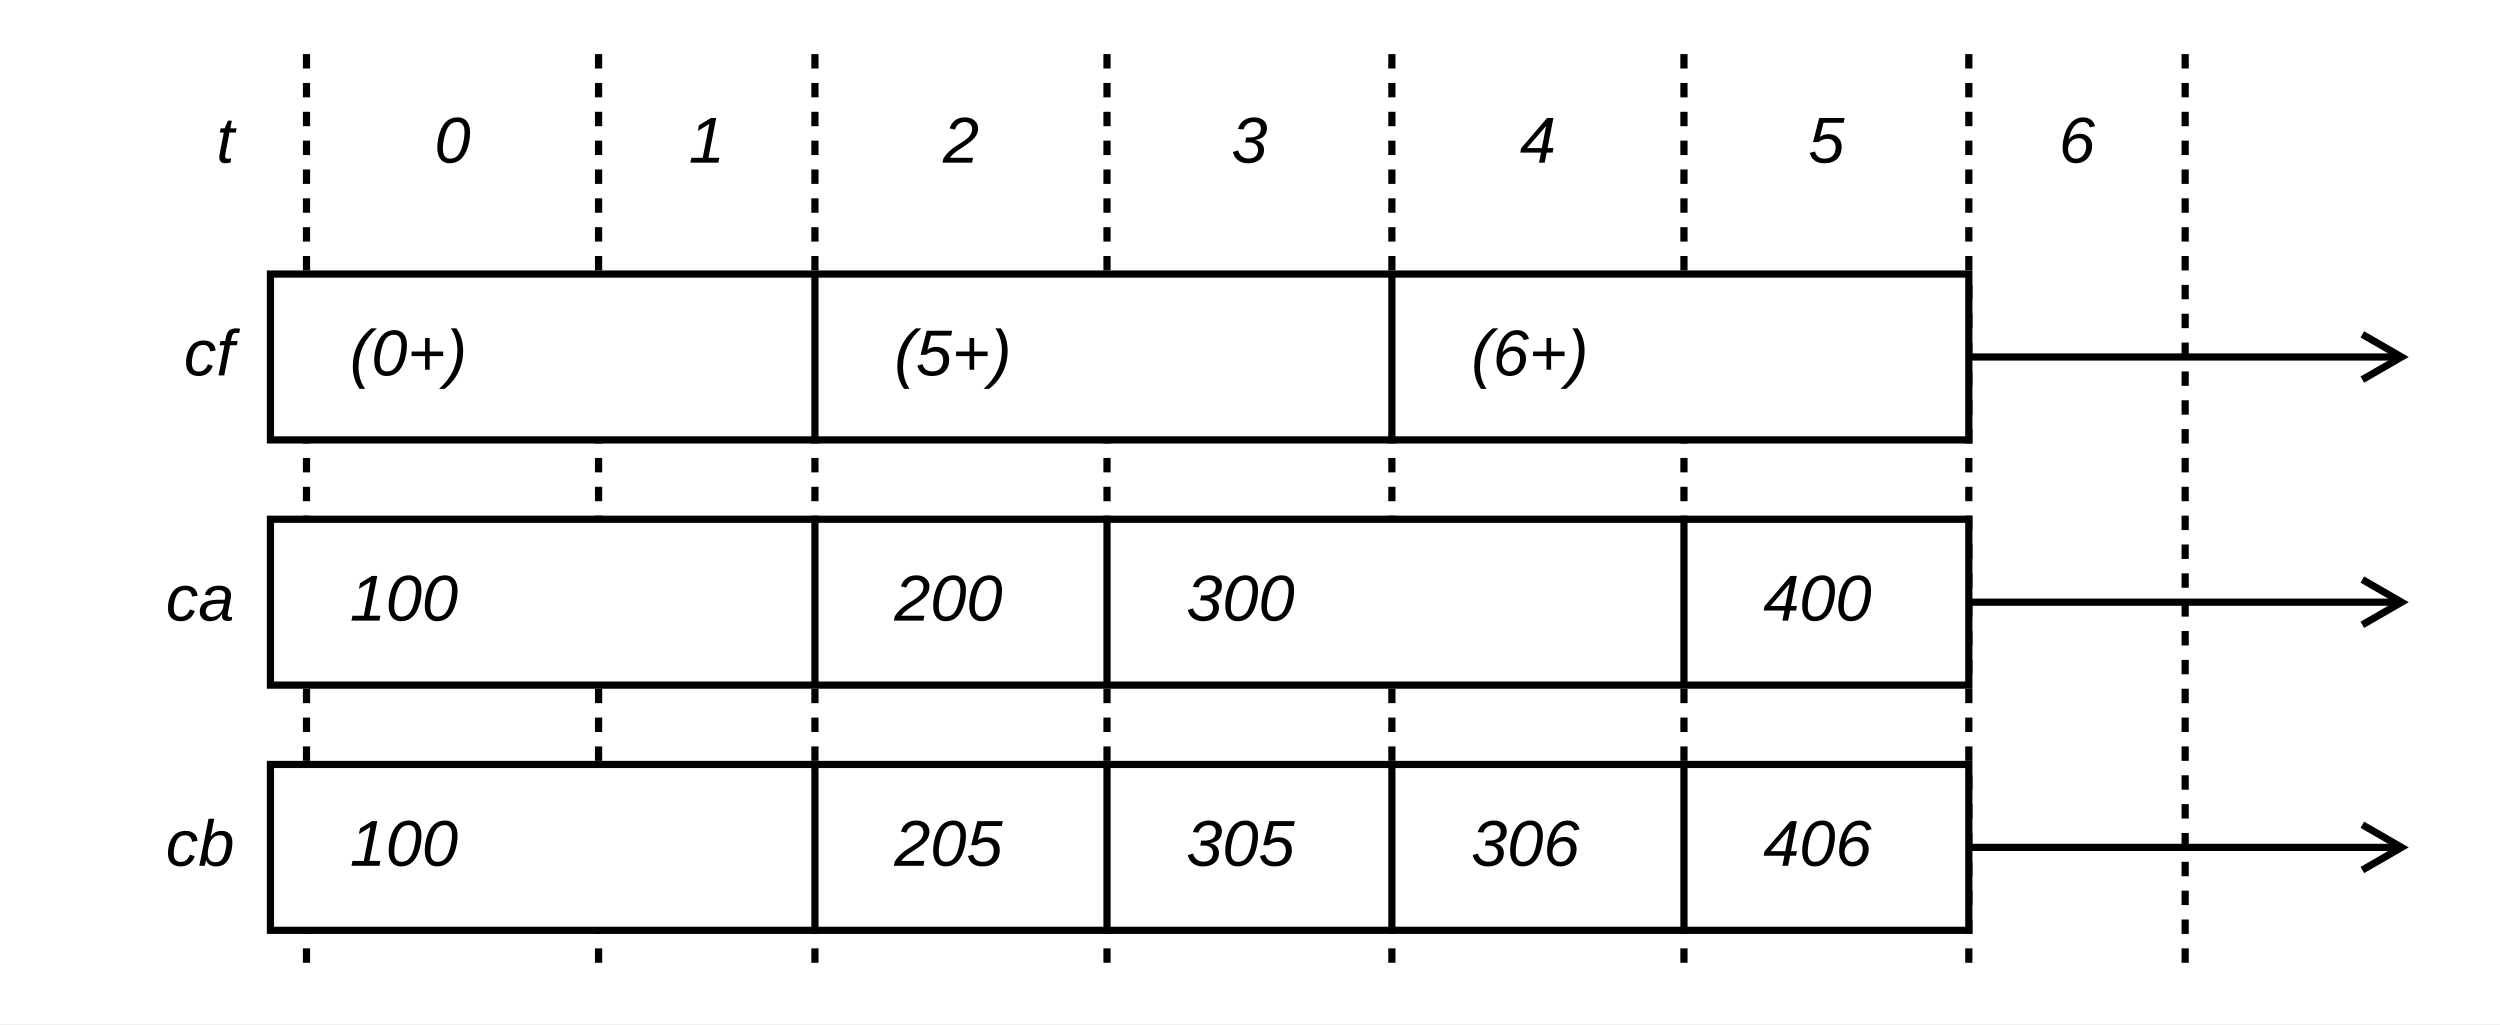
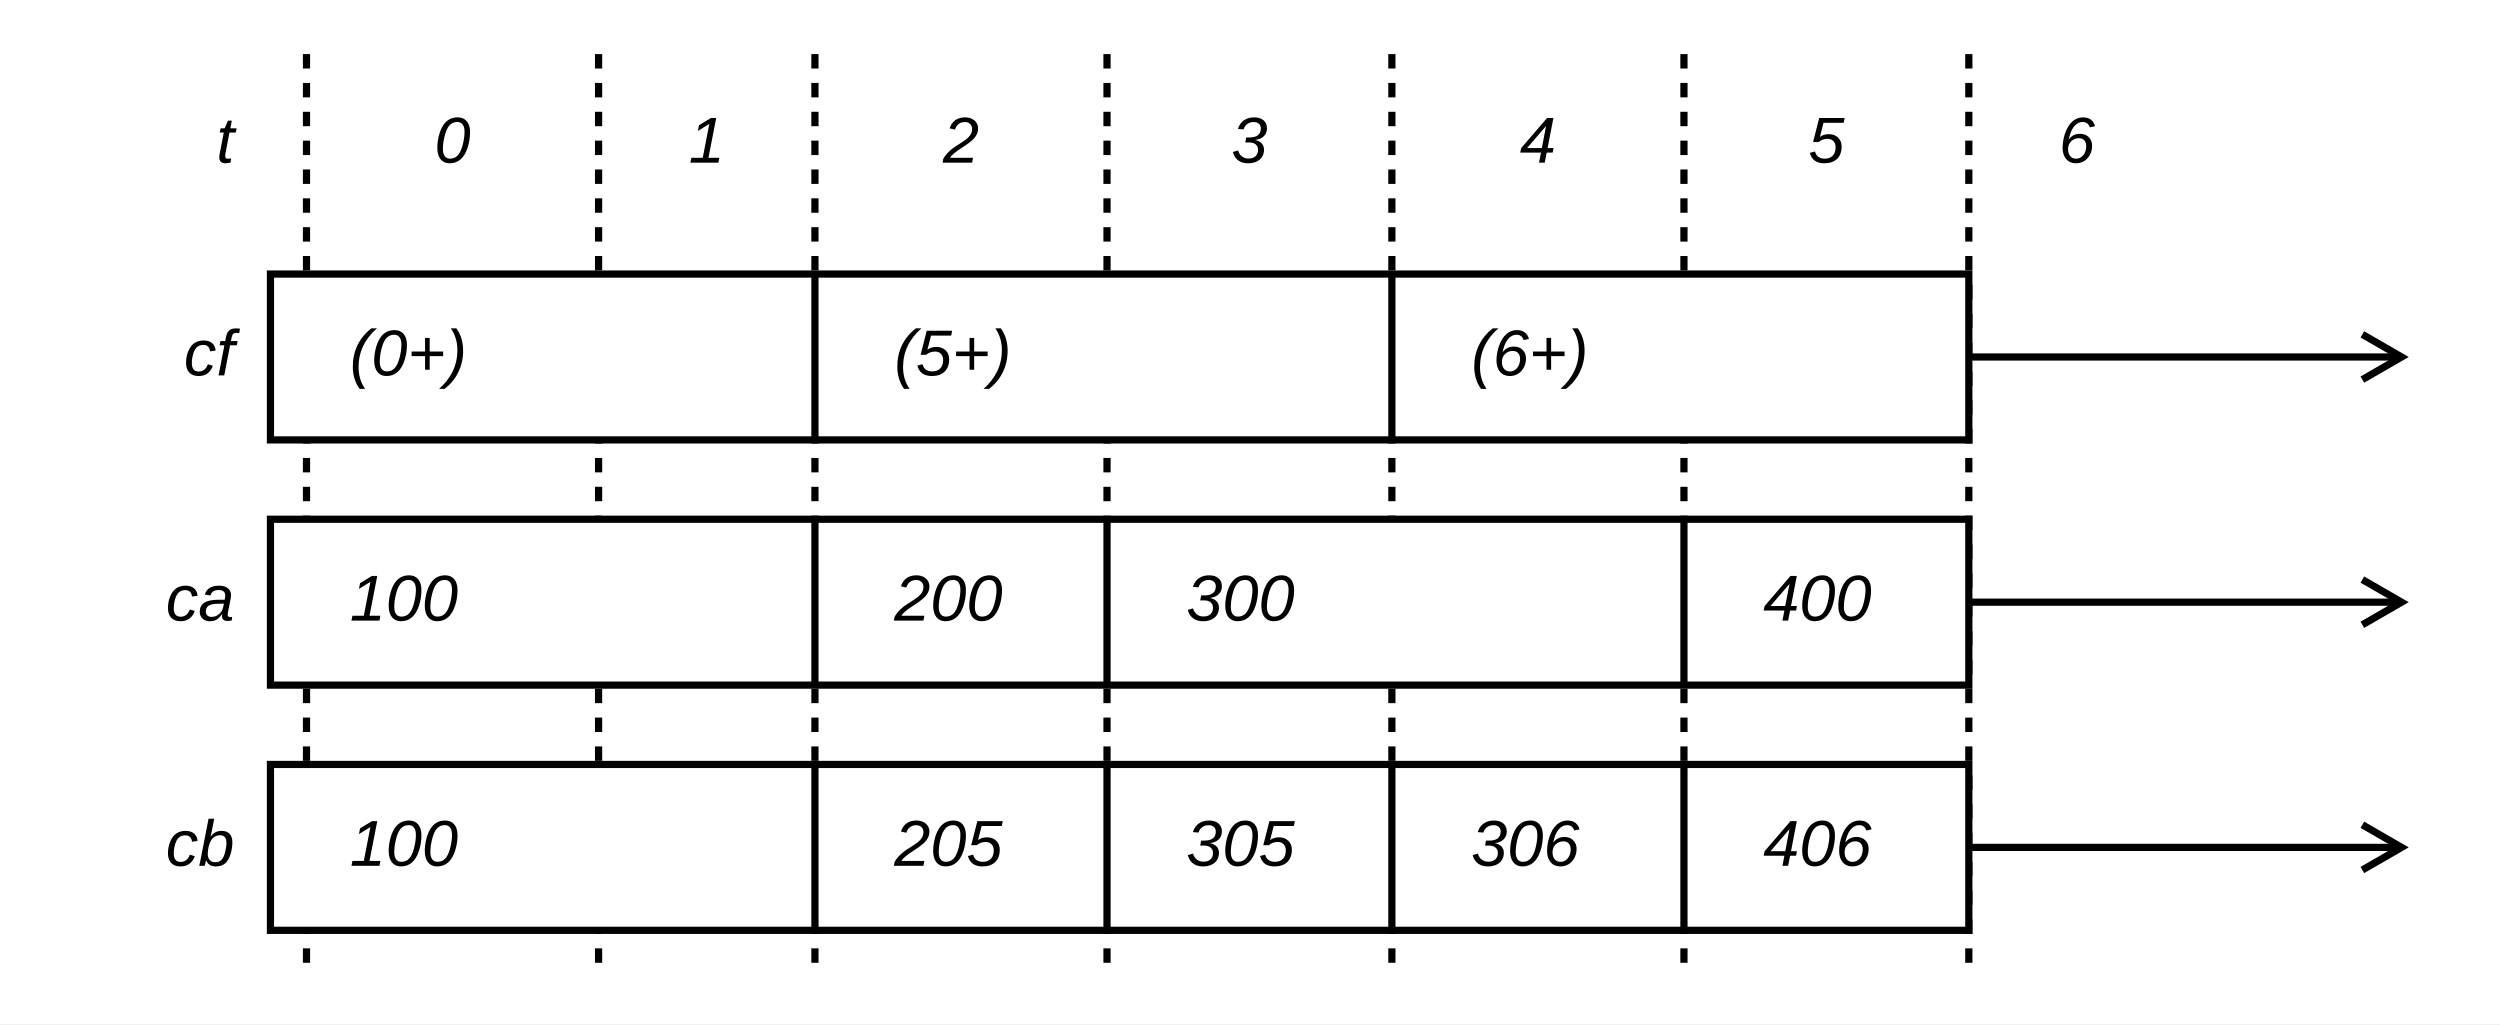
<svg xmlns="http://www.w3.org/2000/svg" viewBox="0 0 693.309 284" width="693.309" height="284">
  <rect x="0" y="0" width="693.309" height="284" fill="white" />
  <g transform="translate(25 25)">
    <g>
      <line x1="60" y1="-10" x2="60" y2="244" stroke="black" stroke-width="2" stroke-dasharray="4" />
      <line x1="141" y1="-10" x2="141" y2="244" stroke="black" stroke-width="2" stroke-dasharray="4" />
      <line x1="201" y1="-10" x2="201" y2="244" stroke="black" stroke-width="2" stroke-dasharray="4" />
      <line x1="282" y1="-10" x2="282" y2="244" stroke="black" stroke-width="2" stroke-dasharray="4" />
      <line x1="361" y1="-10" x2="361" y2="244" stroke="black" stroke-width="2" stroke-dasharray="4" />
      <line x1="442" y1="-10" x2="442" y2="244" stroke="black" stroke-width="2" stroke-dasharray="4" />
      <line x1="521" y1="-10" x2="521" y2="244" stroke="black" stroke-width="2" stroke-dasharray="4" />
-       <line x1="581" y1="-10" x2="581" y2="244" stroke="black" stroke-width="2" stroke-dasharray="4" />
    </g>
    <g>
      <text x="40" y="15" fill="black" font-family="Arial, Helvetica, sans-serif" font-size="18px" font-weight="normal" font-style="italic" dominant-baseline="middle" text-anchor="end">t</text>
      <text x="100.5" y="15" fill="black" font-family="Arial, Helvetica, sans-serif" font-size="18px" font-weight="normal" font-style="italic" dominant-baseline="middle" text-anchor="middle">0</text>
      <text x="171" y="15" fill="black" font-family="Arial, Helvetica, sans-serif" font-size="18px" font-weight="normal" font-style="italic" dominant-baseline="middle" text-anchor="middle">1</text>
      <text x="241.5" y="15" fill="black" font-family="Arial, Helvetica, sans-serif" font-size="18px" font-weight="normal" font-style="italic" dominant-baseline="middle" text-anchor="middle">2</text>
      <text x="321.5" y="15" fill="black" font-family="Arial, Helvetica, sans-serif" font-size="18px" font-weight="normal" font-style="italic" dominant-baseline="middle" text-anchor="middle">3</text>
      <text x="401.5" y="15" fill="black" font-family="Arial, Helvetica, sans-serif" font-size="18px" font-weight="normal" font-style="italic" dominant-baseline="middle" text-anchor="middle">4</text>
      <text x="481.5" y="15" fill="black" font-family="Arial, Helvetica, sans-serif" font-size="18px" font-weight="normal" font-style="italic" dominant-baseline="middle" text-anchor="middle">5</text>
      <text x="551" y="15" fill="black" font-family="Arial, Helvetica, sans-serif" font-size="18px" font-weight="normal" font-style="italic" dominant-baseline="middle" text-anchor="middle">6</text>
    </g>
    <g transform="translate(0 50)">
      <rect x="50" y="1" width="471" height="46" fill="white" stroke="black" stroke-width="2" />
      <line x1="201" y1="1" x2="201" y2="47" stroke="black" stroke-width="2" />
      <line x1="361" y1="1" x2="361" y2="47" stroke="black" stroke-width="2" />
      <text x="72" y="24" fill="black" font-family="Arial, Helvetica, sans-serif" font-size="18px" font-weight="normal" font-style="italic" dominant-baseline="middle">(0+)</text>
      <text x="223" y="24" fill="black" font-family="Arial, Helvetica, sans-serif" font-size="18px" font-weight="normal" font-style="italic" dominant-baseline="middle">(5+)</text>
      <text x="383" y="24" fill="black" font-family="Arial, Helvetica, sans-serif" font-size="18px" font-weight="normal" font-style="italic" dominant-baseline="middle">(6+)</text>
      <line x1="521" y1="24" x2="641" y2="24" stroke="black" stroke-width="2" />
      <polyline points="631,18.226 641,24 631,29.774" fill="none" stroke="black" stroke-width="2" stroke-linecap="square" />
      <text x="40" y="24" fill="black" font-family="Arial, Helvetica, sans-serif" font-size="18px" font-weight="normal" font-style="italic" dominant-baseline="middle" text-anchor="end">cf</text>
    </g>
    <g transform="translate(0 118)">
      <rect x="50" y="1" width="471" height="46" fill="white" stroke="black" stroke-width="2" />
      <line x1="201" y1="1" x2="201" y2="47" stroke="black" stroke-width="2" />
      <line x1="282" y1="1" x2="282" y2="47" stroke="black" stroke-width="2" />
      <line x1="442" y1="1" x2="442" y2="47" stroke="black" stroke-width="2" />
      <text x="72" y="24" fill="black" font-family="Arial, Helvetica, sans-serif" font-size="18px" font-weight="normal" font-style="italic" dominant-baseline="middle">100</text>
      <text x="223" y="24" fill="black" font-family="Arial, Helvetica, sans-serif" font-size="18px" font-weight="normal" font-style="italic" dominant-baseline="middle">200</text>
      <text x="304" y="24" fill="black" font-family="Arial, Helvetica, sans-serif" font-size="18px" font-weight="normal" font-style="italic" dominant-baseline="middle">300</text>
      <text x="464" y="24" fill="black" font-family="Arial, Helvetica, sans-serif" font-size="18px" font-weight="normal" font-style="italic" dominant-baseline="middle">400</text>
      <line x1="521" y1="24" x2="641" y2="24" stroke="black" stroke-width="2" />
      <polyline points="631,18.226 641,24 631,29.774" fill="none" stroke="black" stroke-width="2" stroke-linecap="square" />
      <text x="40" y="24" fill="black" font-family="Arial, Helvetica, sans-serif" font-size="18px" font-weight="normal" font-style="italic" dominant-baseline="middle" text-anchor="end">ca</text>
    </g>
    <g transform="translate(0 186)">
      <rect x="50" y="1" width="471" height="46" fill="white" stroke="black" stroke-width="2" />
      <line x1="201" y1="1" x2="201" y2="47" stroke="black" stroke-width="2" />
      <line x1="282" y1="1" x2="282" y2="47" stroke="black" stroke-width="2" />
      <line x1="361" y1="1" x2="361" y2="47" stroke="black" stroke-width="2" />
      <line x1="442" y1="1" x2="442" y2="47" stroke="black" stroke-width="2" />
      <text x="72" y="24" fill="black" font-family="Arial, Helvetica, sans-serif" font-size="18px" font-weight="normal" font-style="italic" dominant-baseline="middle">100</text>
      <text x="223" y="24" fill="black" font-family="Arial, Helvetica, sans-serif" font-size="18px" font-weight="normal" font-style="italic" dominant-baseline="middle">205</text>
      <text x="304" y="24" fill="black" font-family="Arial, Helvetica, sans-serif" font-size="18px" font-weight="normal" font-style="italic" dominant-baseline="middle">305</text>
      <text x="383" y="24" fill="black" font-family="Arial, Helvetica, sans-serif" font-size="18px" font-weight="normal" font-style="italic" dominant-baseline="middle">306</text>
      <text x="464" y="24" fill="black" font-family="Arial, Helvetica, sans-serif" font-size="18px" font-weight="normal" font-style="italic" dominant-baseline="middle">406</text>
      <line x1="521" y1="24" x2="641" y2="24" stroke="black" stroke-width="2" />
      <polyline points="631,18.226 641,24 631,29.774" fill="none" stroke="black" stroke-width="2" stroke-linecap="square" />
      <text x="40" y="24" fill="black" font-family="Arial, Helvetica, sans-serif" font-size="18px" font-weight="normal" font-style="italic" dominant-baseline="middle" text-anchor="end">cb</text>
    </g>
  </g>
</svg>
